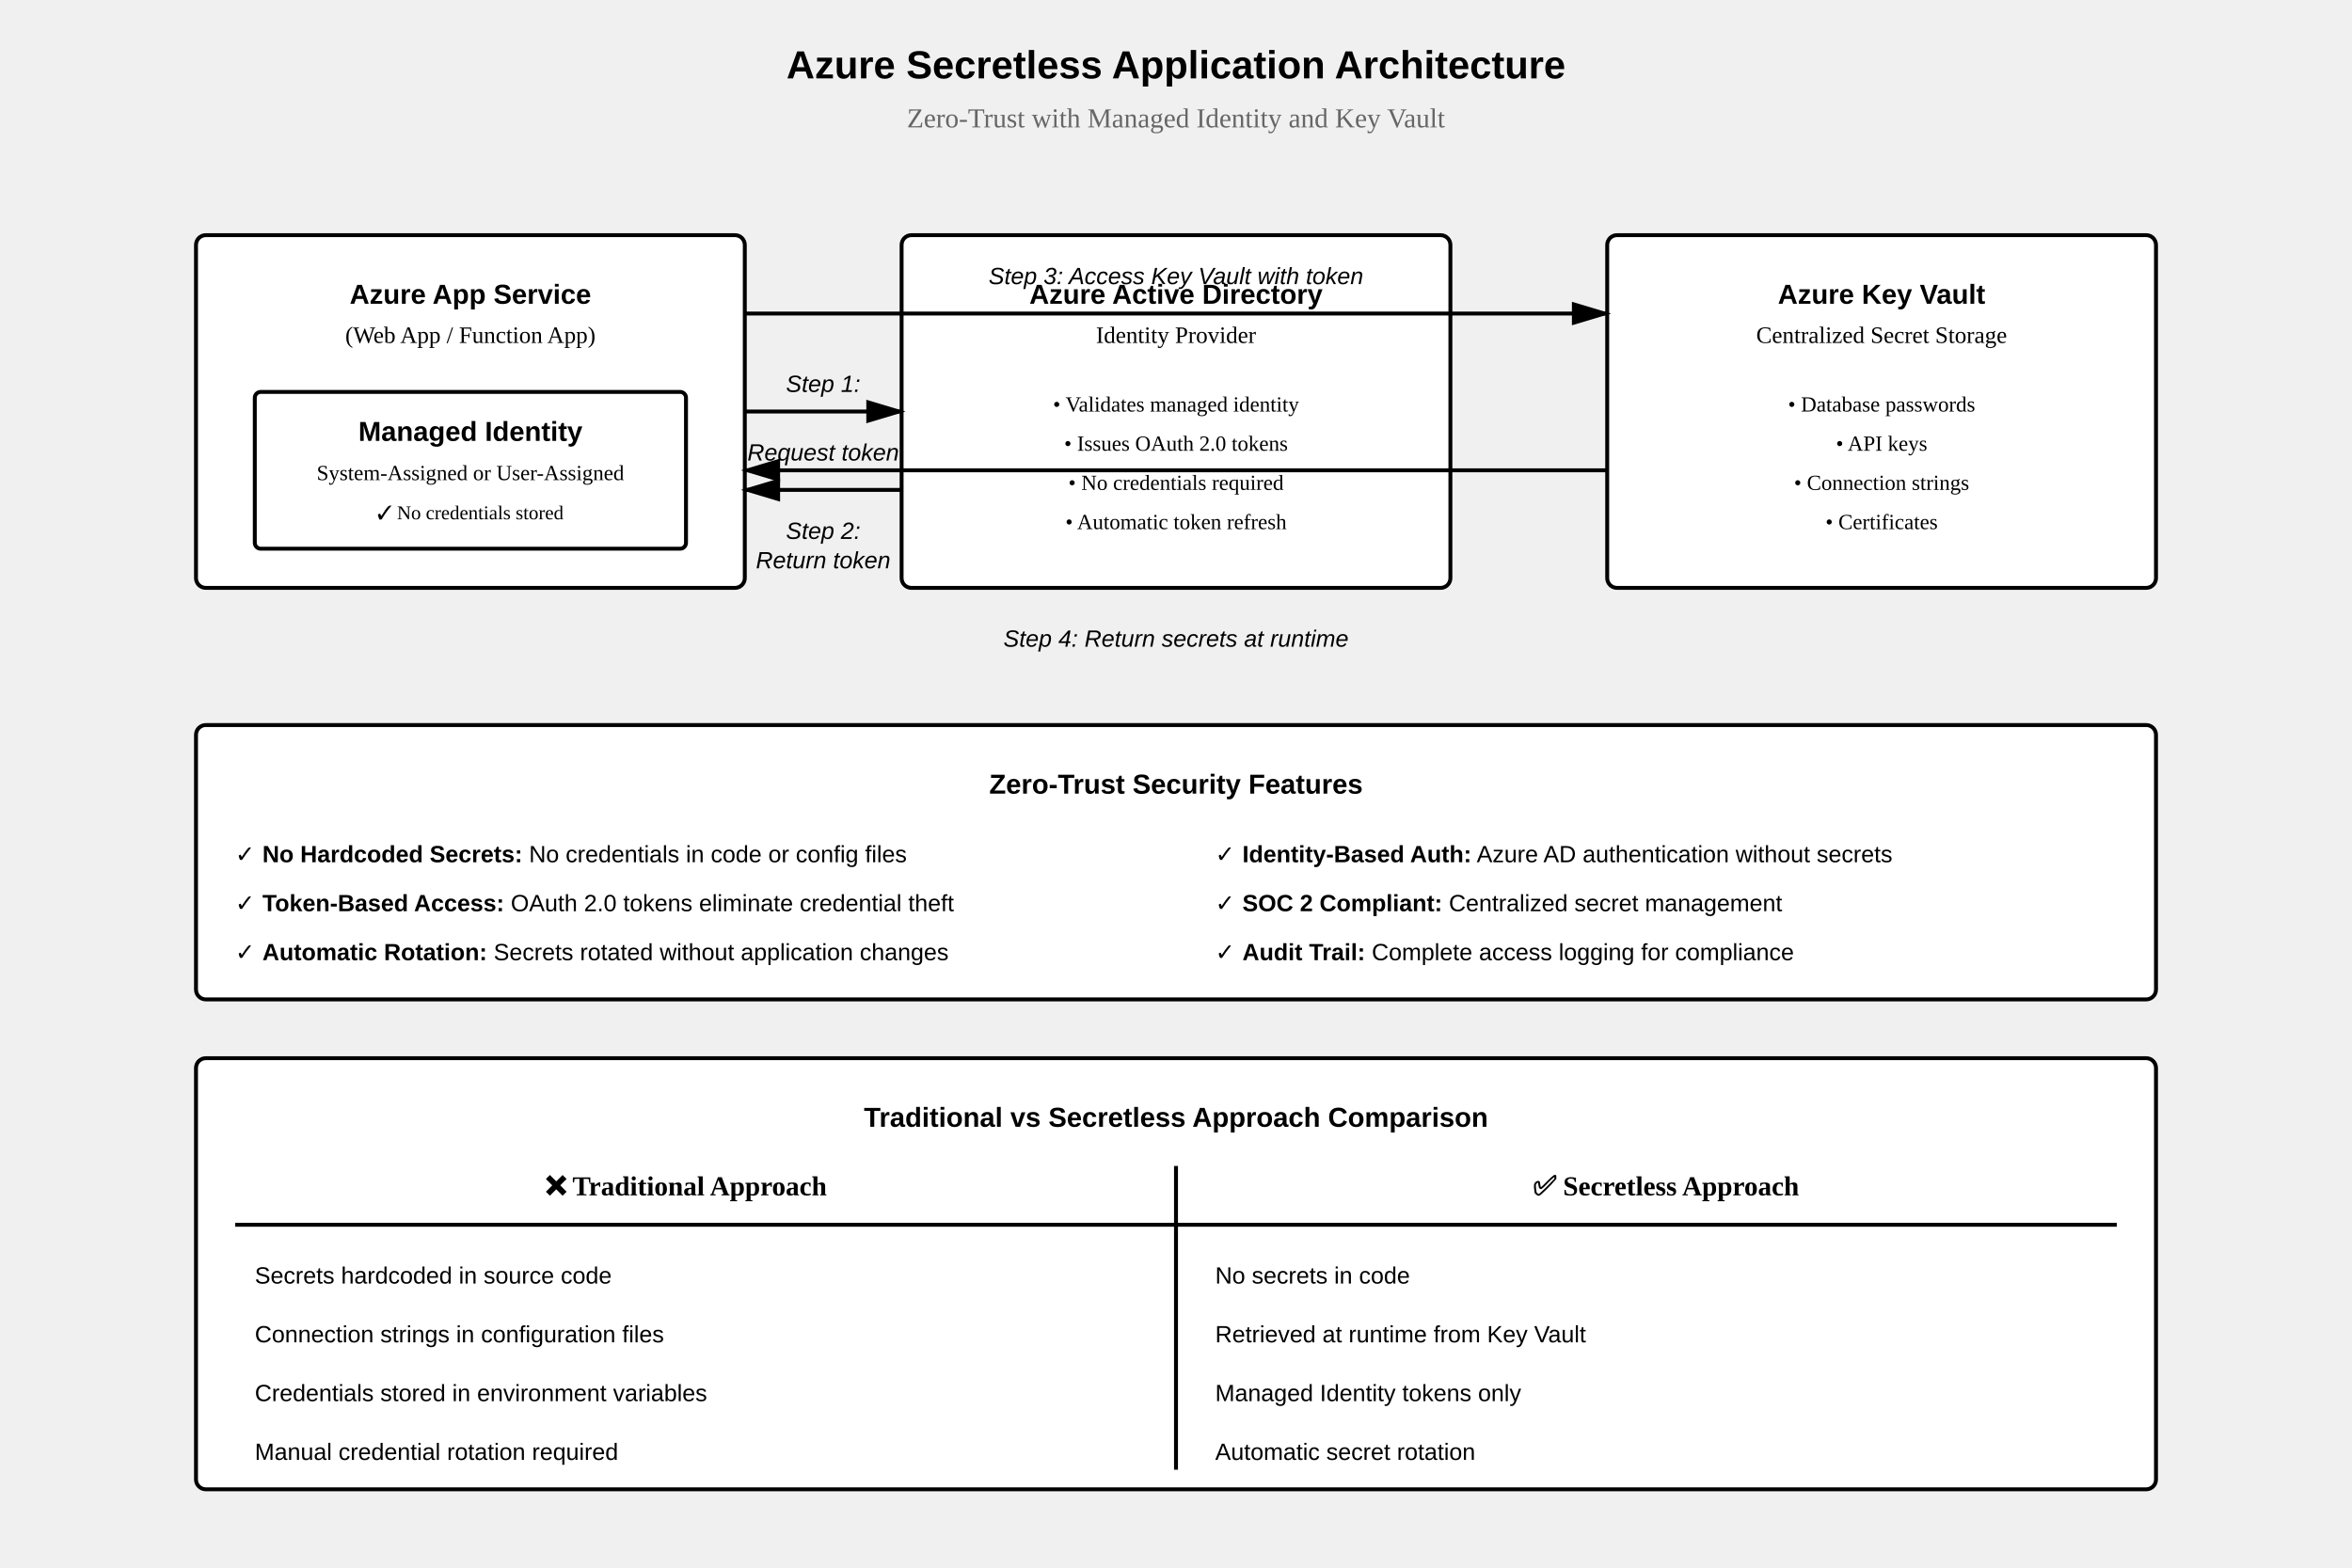
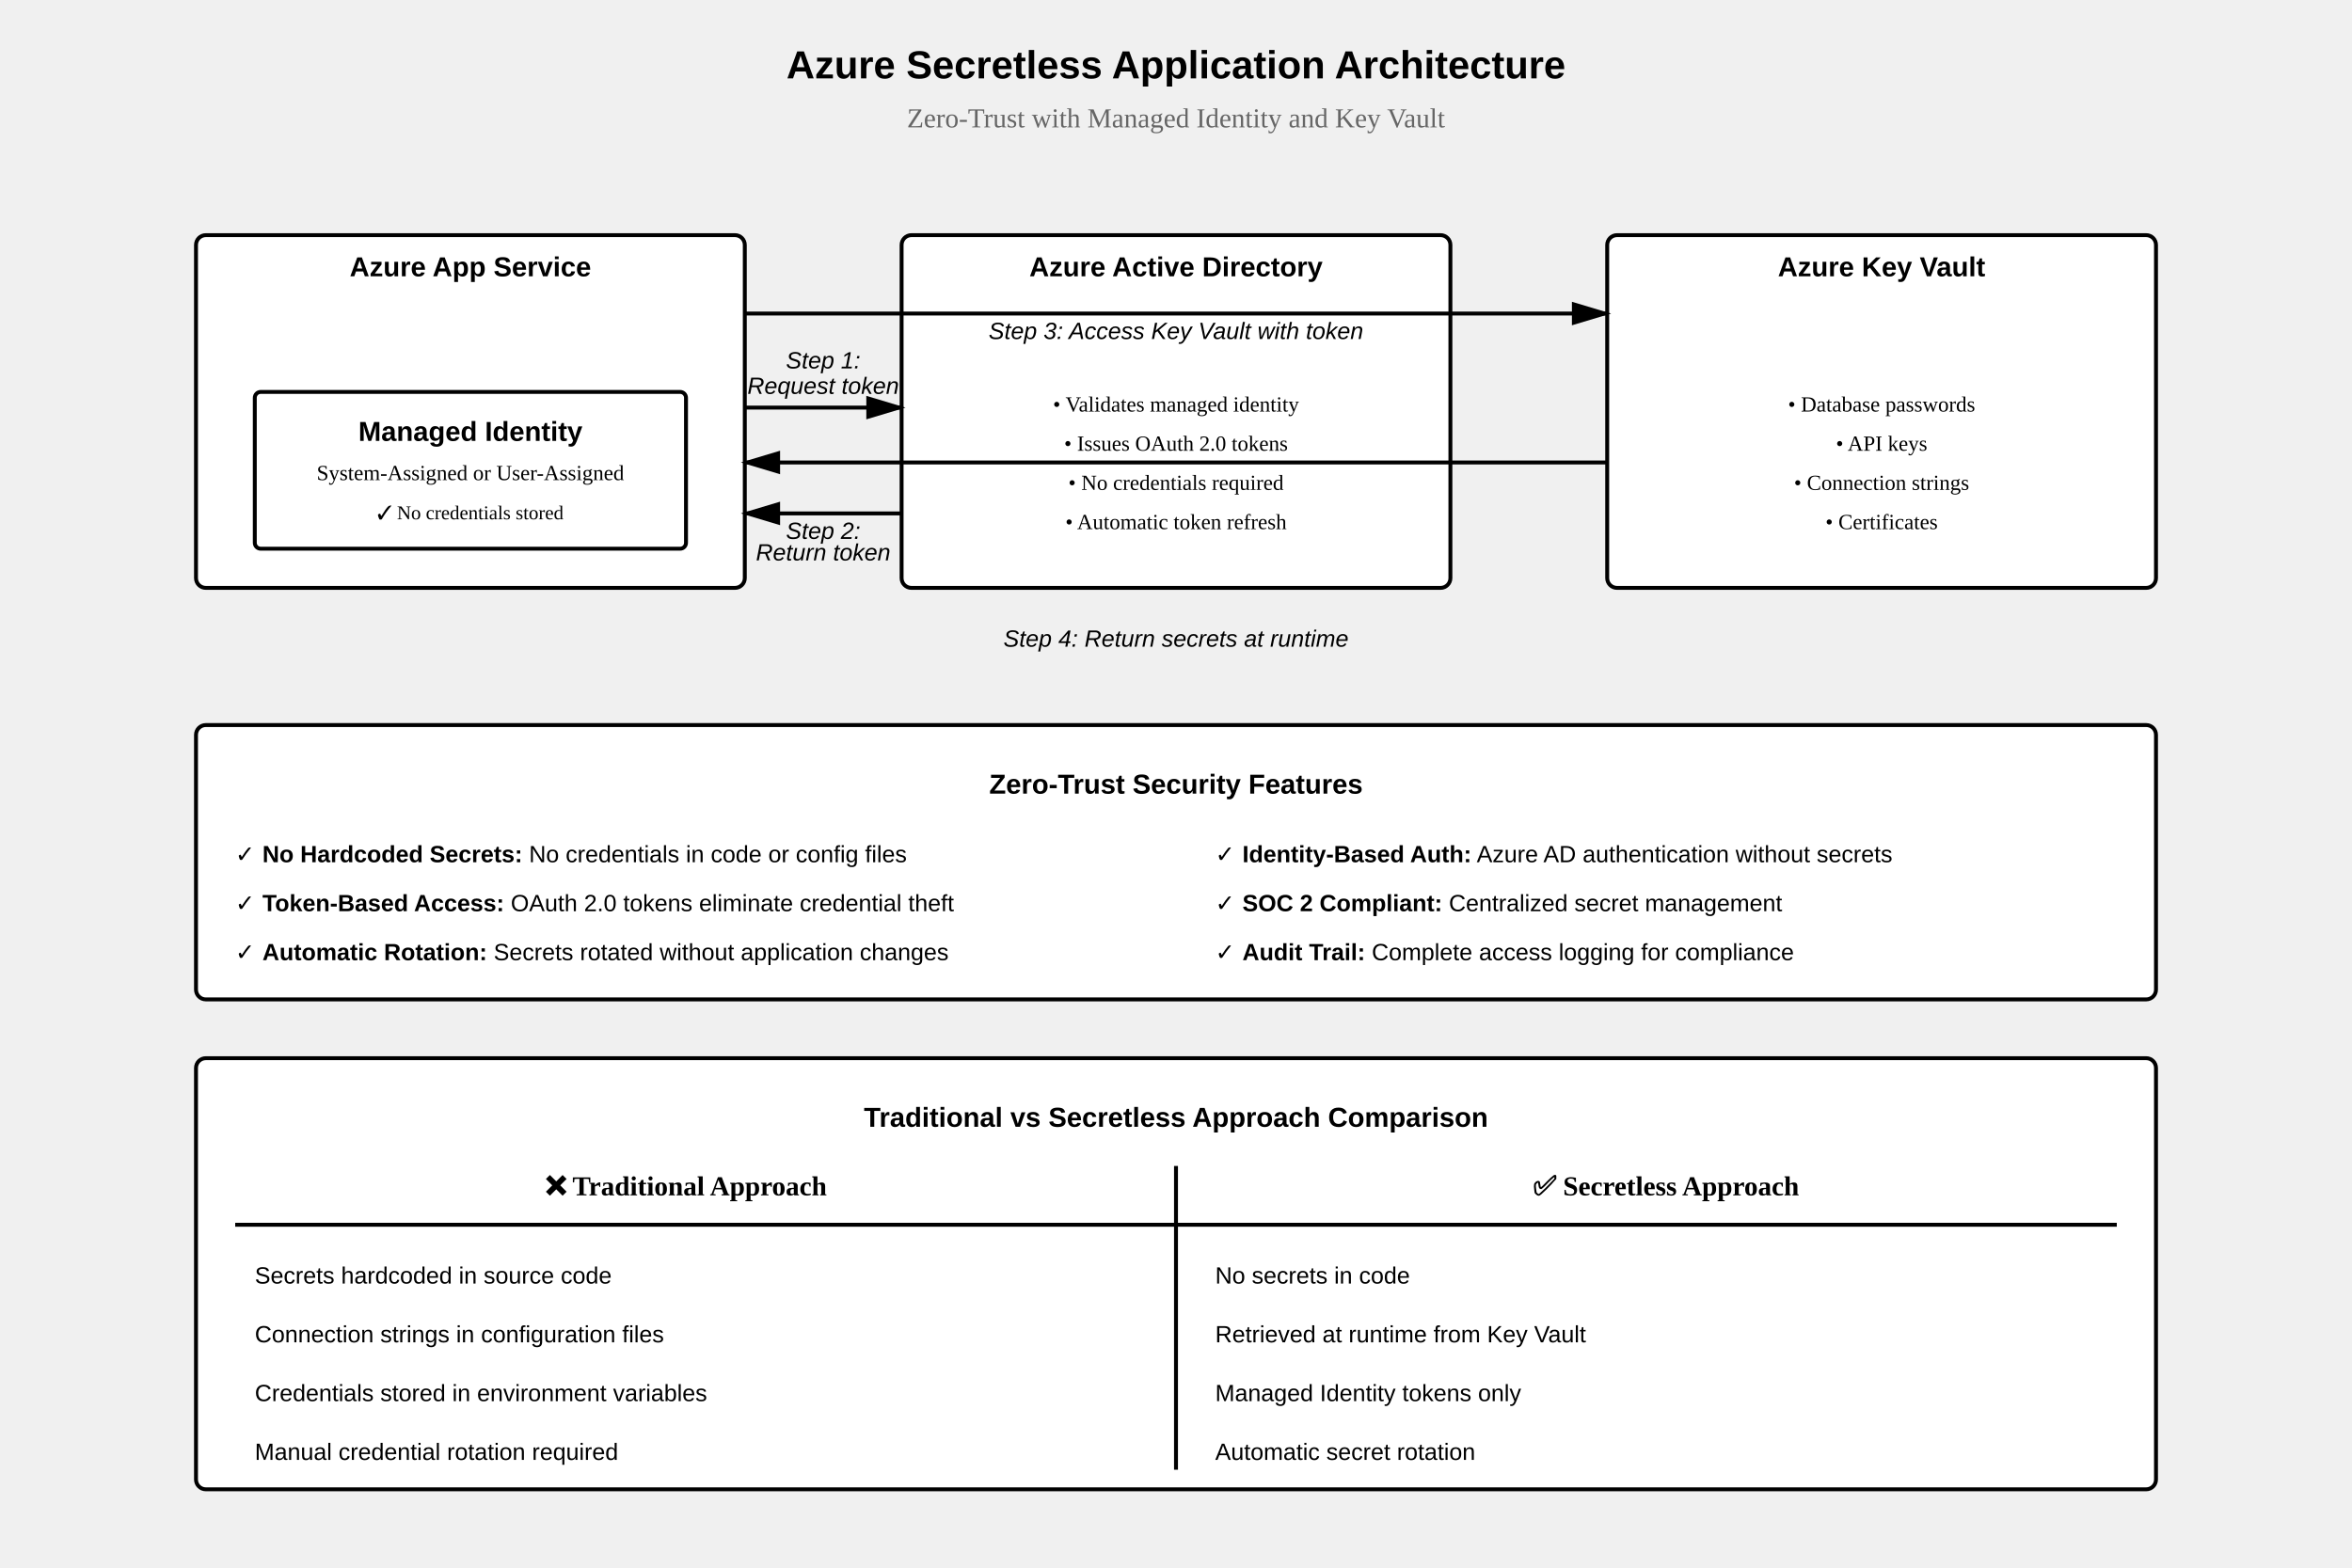
- <svg xmlns="http://www.w3.org/2000/svg" viewBox="0 0 1200 800" width="1200" height="800">
-   <defs>
-     <style>
+ <svg xmlns="http://www.w3.org/2000/svg" viewBox="0 0 1200 800" width="1200" height="800" version="1.1" id="svg43">
+   <defs id="defs1">
+     <style id="style1">
      .box { fill: #fff; stroke: #000; stroke-width: 2; }
      .text { font-family: Arial, sans-serif; font-size: 12px; fill: #000; }
      .title-text { font-family: Arial, sans-serif; font-size: 14px; font-weight: bold; fill: #000; }
      .header { font-family: Arial, sans-serif; font-size: 20px; font-weight: bold; fill: #000; }
      .line { stroke: #000; stroke-width: 2; fill: none; }
      .arrow { fill: #000; }
      .step-text { font-family: Arial, sans-serif; font-size: 12px; fill: #000; font-style: italic; }
    </style>
    <marker id="arrowhead" markerWidth="10" markerHeight="10" refX="9" refY="3" orient="auto">
-       <polygon points="0 0, 10 3, 0 6" class="arrow" />
+       <polygon points="0 0, 10 3, 0 6" class="arrow" id="polygon1" />
    </marker>
  </defs>
-   <text x="600" y="40" text-anchor="middle" class="header">Azure Secretless Application Architecture</text>
-   <text x="600" y="65" text-anchor="middle" style="font-size: 14px; fill: #666;">Zero-Trust with Managed Identity and Key Vault</text>
-   <rect x="100" y="120" width="280" height="180" class="box" rx="5" />
-   <text x="240" y="155" text-anchor="middle" class="title-text">Azure App Service</text>
-   <text x="240" y="175" text-anchor="middle" style="font-size: 12px;">(Web App / Function App)</text>
-   <rect x="130" y="200" width="220" height="80" class="box" rx="3" />
-   <text x="240" y="225" text-anchor="middle" class="title-text">Managed Identity</text>
-   <text x="240" y="245" text-anchor="middle" style="font-size: 11px;">System-Assigned or User-Assigned</text>
-   <text x="240" y="265" text-anchor="middle" style="font-size: 10px;">✓ No credentials stored</text>
-   <rect x="460" y="120" width="280" height="180" class="box" rx="5" />
-   <text x="600" y="155" text-anchor="middle" class="title-text">Azure Active Directory</text>
-   <text x="600" y="175" text-anchor="middle" style="font-size: 12px;">Identity Provider</text>
-   <text x="600" y="210" text-anchor="middle" style="font-size: 11px;">• Validates managed identity</text>
-   <text x="600" y="230" text-anchor="middle" style="font-size: 11px;">• Issues OAuth 2.0 tokens</text>
-   <text x="600" y="250" text-anchor="middle" style="font-size: 11px;">• No credentials required</text>
-   <text x="600" y="270" text-anchor="middle" style="font-size: 11px;">• Automatic token refresh</text>
-   <rect x="820" y="120" width="280" height="180" class="box" rx="5" />
-   <text x="960" y="155" text-anchor="middle" class="title-text">Azure Key Vault</text>
-   <text x="960" y="175" text-anchor="middle" style="font-size: 12px;">Centralized Secret Storage</text>
-   <text x="960" y="210" text-anchor="middle" style="font-size: 11px;">• Database passwords</text>
-   <text x="960" y="230" text-anchor="middle" style="font-size: 11px;">• API keys</text>
-   <text x="960" y="250" text-anchor="middle" style="font-size: 11px;">• Connection strings</text>
-   <text x="960" y="270" text-anchor="middle" style="font-size: 11px;">• Certificates</text>
-   <line x1="380" y1="210" x2="460" y2="210" class="line" marker-end="url(#arrowhead)" />
-   <text x="420" y="200" text-anchor="middle" class="step-text">Step 1:</text>
-   <text x="420" y="235" text-anchor="middle" class="step-text">Request token</text>
-   <line x1="460" y1="250" x2="380" y2="250" class="line" marker-end="url(#arrowhead)" />
-   <text x="420" y="275" text-anchor="middle" class="step-text">Step 2:</text>
-   <text x="420" y="290" text-anchor="middle" class="step-text">Return token</text>
-   <line x1="380" y1="160" x2="820" y2="160" class="line" marker-end="url(#arrowhead)" />
-   <text x="600" y="145" text-anchor="middle" class="step-text">Step 3: Access Key Vault with token</text>
-   <line x1="820" y1="240" x2="380" y2="240" class="line" marker-end="url(#arrowhead)" />
-   <text x="600" y="330" text-anchor="middle" class="step-text">Step 4: Return secrets at runtime</text>
-   <rect x="100" y="370" width="1000" height="140" class="box" rx="5" />
-   <text x="600" y="405" text-anchor="middle" class="title-text">Zero-Trust Security Features</text>
-   <text x="120" y="440" class="text" style="font-size: 12px;">✓ <tspan font-weight="bold">No Hardcoded Secrets:</tspan> No credentials in code or config files</text>
-   <text x="120" y="465" class="text" style="font-size: 12px;">✓ <tspan font-weight="bold">Token-Based Access:</tspan> OAuth 2.0 tokens eliminate credential theft</text>
-   <text x="120" y="490" class="text" style="font-size: 12px;">✓ <tspan font-weight="bold">Automatic Rotation:</tspan> Secrets rotated without application changes</text>
-   <text x="620" y="440" class="text" style="font-size: 12px;">✓ <tspan font-weight="bold">Identity-Based Auth:</tspan> Azure AD authentication without secrets</text>
-   <text x="620" y="465" class="text" style="font-size: 12px;">✓ <tspan font-weight="bold">SOC 2 Compliant:</tspan> Centralized secret management</text>
-   <text x="620" y="490" class="text" style="font-size: 12px;">✓ <tspan font-weight="bold">Audit Trail:</tspan> Complete access logging for compliance</text>
-   <rect x="100" y="540" width="1000" height="220" class="box" rx="5" />
-   <text x="600" y="575" text-anchor="middle" class="title-text">Traditional vs Secretless Approach Comparison</text>
-   <line x1="600" y1="595" x2="600" y2="750" class="line" />
-   <text x="350" y="610" text-anchor="middle" style="font-size: 14px; font-weight: bold;">❌ Traditional Approach</text>
-   <text x="850" y="610" text-anchor="middle" style="font-size: 14px; font-weight: bold;">✅ Secretless Approach</text>
-   <line x1="120" y1="625" x2="1080" y2="625" class="line" />
-   <text x="130" y="655" class="text" style="font-size: 12px;">Secrets hardcoded in source code</text>
-   <text x="620" y="655" class="text" style="font-size: 12px;">No secrets in code</text>
-   <text x="130" y="685" class="text" style="font-size: 12px;">Connection strings in configuration files</text>
-   <text x="620" y="685" class="text" style="font-size: 12px;">Retrieved at runtime from Key Vault</text>
-   <text x="130" y="715" class="text" style="font-size: 12px;">Credentials stored in environment variables</text>
-   <text x="620" y="715" class="text" style="font-size: 12px;">Managed Identity tokens only</text>
-   <text x="130" y="745" class="text" style="font-size: 12px;">Manual credential rotation required</text>
-   <text x="620" y="745" class="text" style="font-size: 12px;">Automatic secret rotation</text>
+   <text x="600" y="40" text-anchor="middle" class="header" id="text1">Azure Secretless Application Architecture</text>
+   <text x="600" y="65" text-anchor="middle" style="font-size: 14px; fill: #666;" id="text2">Zero-Trust with Managed Identity and Key Vault</text>
+   <rect x="100" y="120" width="280" height="180" class="box" rx="5" id="rect2" />
+   <text x="240" y="141" text-anchor="middle" class="title-text" id="text3">Azure App Service</text>
+   <rect x="130" y="200" width="220" height="80" class="box" rx="3" id="rect4" />
+   <text x="240" y="225" text-anchor="middle" class="title-text" id="text5">Managed Identity</text>
+   <text x="240" y="245" text-anchor="middle" style="font-size: 11px;" id="text6">System-Assigned or User-Assigned</text>
+   <text x="240" y="265" text-anchor="middle" style="font-size: 10px;" id="text7">✓ No credentials stored</text>
+   <rect x="460" y="120" width="280" height="180" class="box" rx="5" id="rect7" />
+   <text x="600" y="141" text-anchor="middle" class="title-text" id="text8">Azure Active Directory</text>
+   <text x="600" y="210" text-anchor="middle" style="font-size: 11px;" id="text10">• Validates managed identity</text>
+   <text x="600" y="230" text-anchor="middle" style="font-size: 11px;" id="text11">• Issues OAuth 2.0 tokens</text>
+   <text x="600" y="250" text-anchor="middle" style="font-size: 11px;" id="text12">• No credentials required</text>
+   <text x="600" y="270" text-anchor="middle" style="font-size: 11px;" id="text13">• Automatic token refresh</text>
+   <rect x="820" y="120" width="280" height="180" class="box" rx="5" id="rect13" />
+   <text x="960" y="141" text-anchor="middle" class="title-text" id="text14">Azure Key Vault</text>
+   <text x="960" y="210" text-anchor="middle" style="font-size: 11px;" id="text16">• Database passwords</text>
+   <text x="960" y="230" text-anchor="middle" style="font-size: 11px;" id="text17">• API keys</text>
+   <text x="960" y="250" text-anchor="middle" style="font-size: 11px;" id="text18">• Connection strings</text>
+   <text x="960" y="270" text-anchor="middle" style="font-size: 11px;" id="text19">• Certificates</text>
+   <line x1="380" y1="208" x2="460" y2="208" class="line" marker-end="url(#arrowhead)" id="line19" />
+   <text x="420" y="188" text-anchor="middle" class="step-text" id="text20">Step 1:</text>
+   <text x="420" y="201" text-anchor="middle" class="step-text" id="text21">Request token</text>
+   <line x1="460" y1="262" x2="380" y2="262" class="line" marker-end="url(#arrowhead)" id="line21" />
+   <text x="420" y="275" text-anchor="middle" class="step-text" id="text22">Step 2:</text>
+   <text x="420" y="286" text-anchor="middle" class="step-text" id="text23">Return token</text>
+   <line x1="380" y1="160" x2="820" y2="160" class="line" marker-end="url(#arrowhead)" id="line23" />
+   <text x="600" y="173" text-anchor="middle" class="step-text" id="text24">Step 3: Access Key Vault with token</text>
+   <line x1="820" y1="236" x2="380" y2="236" class="line" marker-end="url(#arrowhead)" id="line24" />
+   <text x="600" y="330" text-anchor="middle" class="step-text" id="text25">Step 4: Return secrets at runtime</text>
+   <rect x="100" y="370" width="1000" height="140" class="box" rx="5" id="rect25" />
+   <text x="600" y="405" text-anchor="middle" class="title-text" id="text26">Zero-Trust Security Features</text>
+   <text x="120" y="440" class="text" style="font-size: 12px;" id="text27">✓ <tspan font-weight="bold" id="tspan26">No Hardcoded Secrets:</tspan> No credentials in code or config files</text>
+   <text x="120" y="465" class="text" style="font-size: 12px;" id="text28">✓ <tspan font-weight="bold" id="tspan27">Token-Based Access:</tspan> OAuth 2.0 tokens eliminate credential theft</text>
+   <text x="120" y="490" class="text" style="font-size: 12px;" id="text29">✓ <tspan font-weight="bold" id="tspan28">Automatic Rotation:</tspan> Secrets rotated without application changes</text>
+   <text x="620" y="440" class="text" style="font-size: 12px;" id="text30">✓ <tspan font-weight="bold" id="tspan29">Identity-Based Auth:</tspan> Azure AD authentication without secrets</text>
+   <text x="620" y="465" class="text" style="font-size: 12px;" id="text31">✓ <tspan font-weight="bold" id="tspan30">SOC 2 Compliant:</tspan> Centralized secret management</text>
+   <text x="620" y="490" class="text" style="font-size: 12px;" id="text32">✓ <tspan font-weight="bold" id="tspan31">Audit Trail:</tspan> Complete access logging for compliance</text>
+   <rect x="100" y="540" width="1000" height="220" class="box" rx="5" id="rect32" />
+   <text x="600" y="575" text-anchor="middle" class="title-text" id="text33">Traditional vs Secretless Approach Comparison</text>
+   <line x1="600" y1="595" x2="600" y2="750" class="line" id="line33" />
+   <text x="350" y="610" text-anchor="middle" style="font-size: 14px; font-weight: bold;" id="text34">❌ Traditional Approach</text>
+   <text x="850" y="610" text-anchor="middle" style="font-size: 14px; font-weight: bold;" id="text35">✅ Secretless Approach</text>
+   <line x1="120" y1="625" x2="1080" y2="625" class="line" id="line35" />
+   <text x="130" y="655" class="text" style="font-size: 12px;" id="text36">Secrets hardcoded in source code</text>
+   <text x="620" y="655" class="text" style="font-size: 12px;" id="text37">No secrets in code</text>
+   <text x="130" y="685" class="text" style="font-size: 12px;" id="text38">Connection strings in configuration files</text>
+   <text x="620" y="685" class="text" style="font-size: 12px;" id="text39">Retrieved at runtime from Key Vault</text>
+   <text x="130" y="715" class="text" style="font-size: 12px;" id="text40">Credentials stored in environment variables</text>
+   <text x="620" y="715" class="text" style="font-size: 12px;" id="text41">Managed Identity tokens only</text>
+   <text x="130" y="745" class="text" style="font-size: 12px;" id="text42">Manual credential rotation required</text>
+   <text x="620" y="745" class="text" style="font-size: 12px;" id="text43">Automatic secret rotation</text>
</svg>
